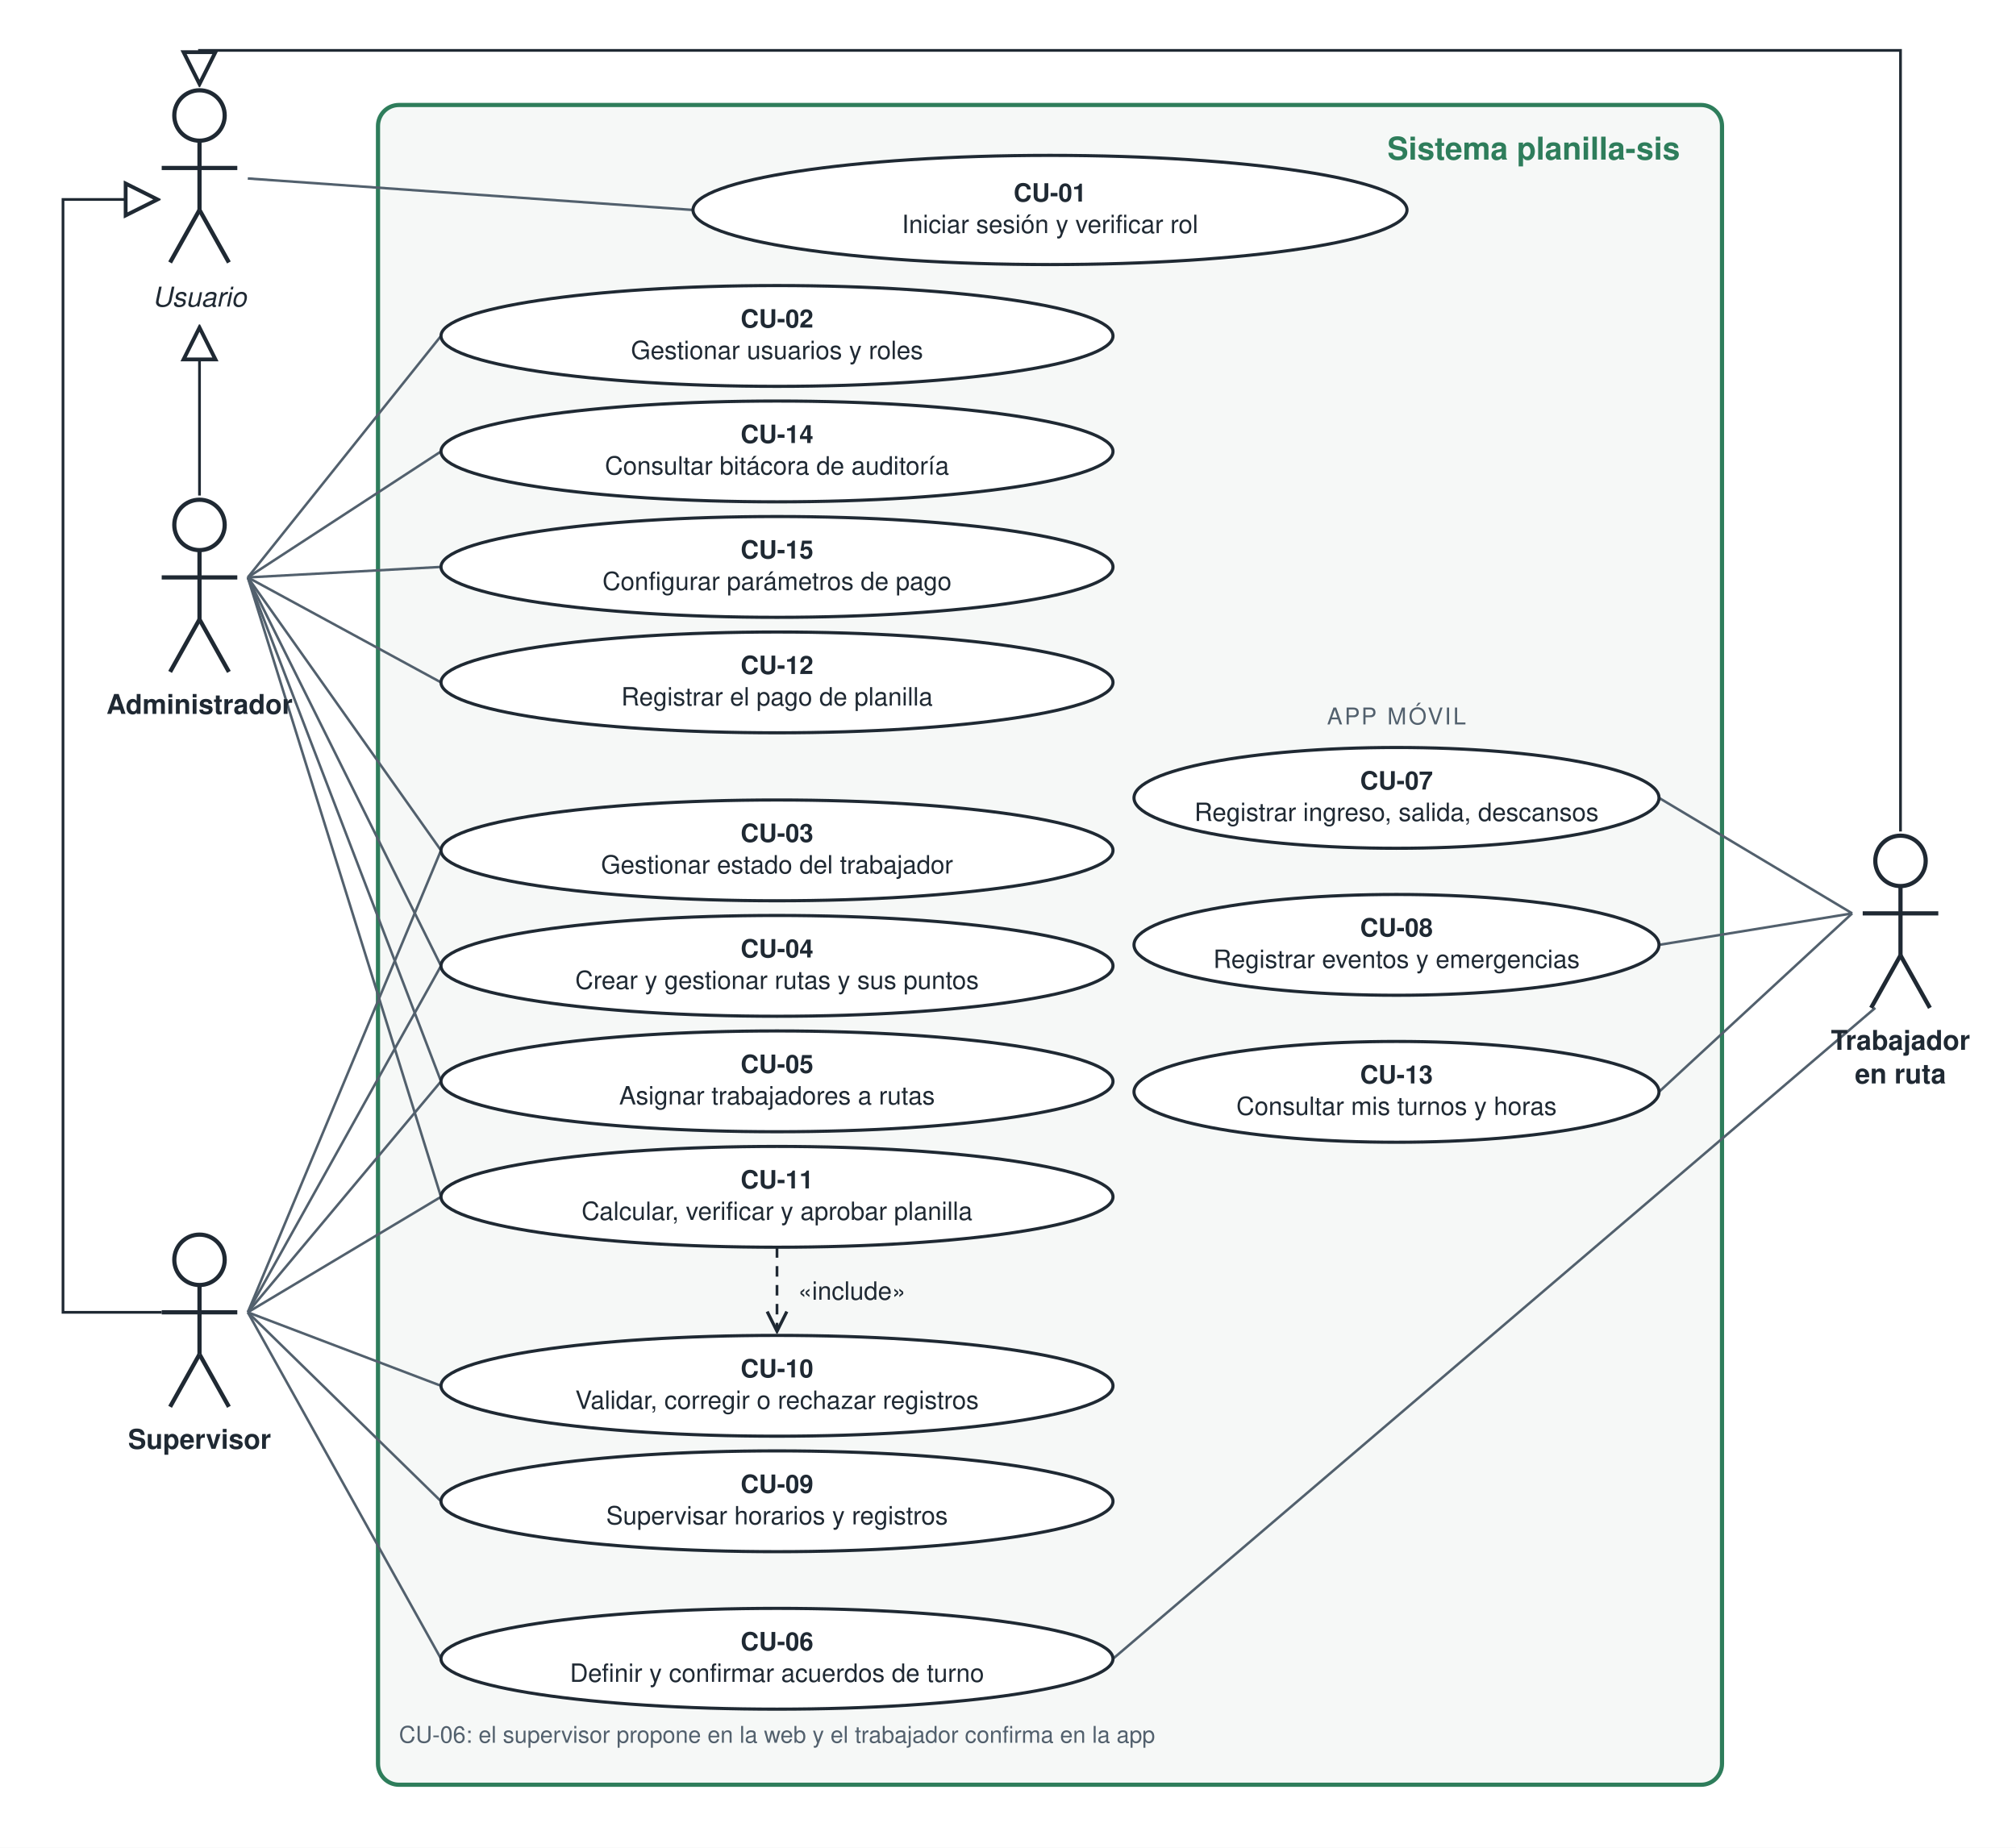
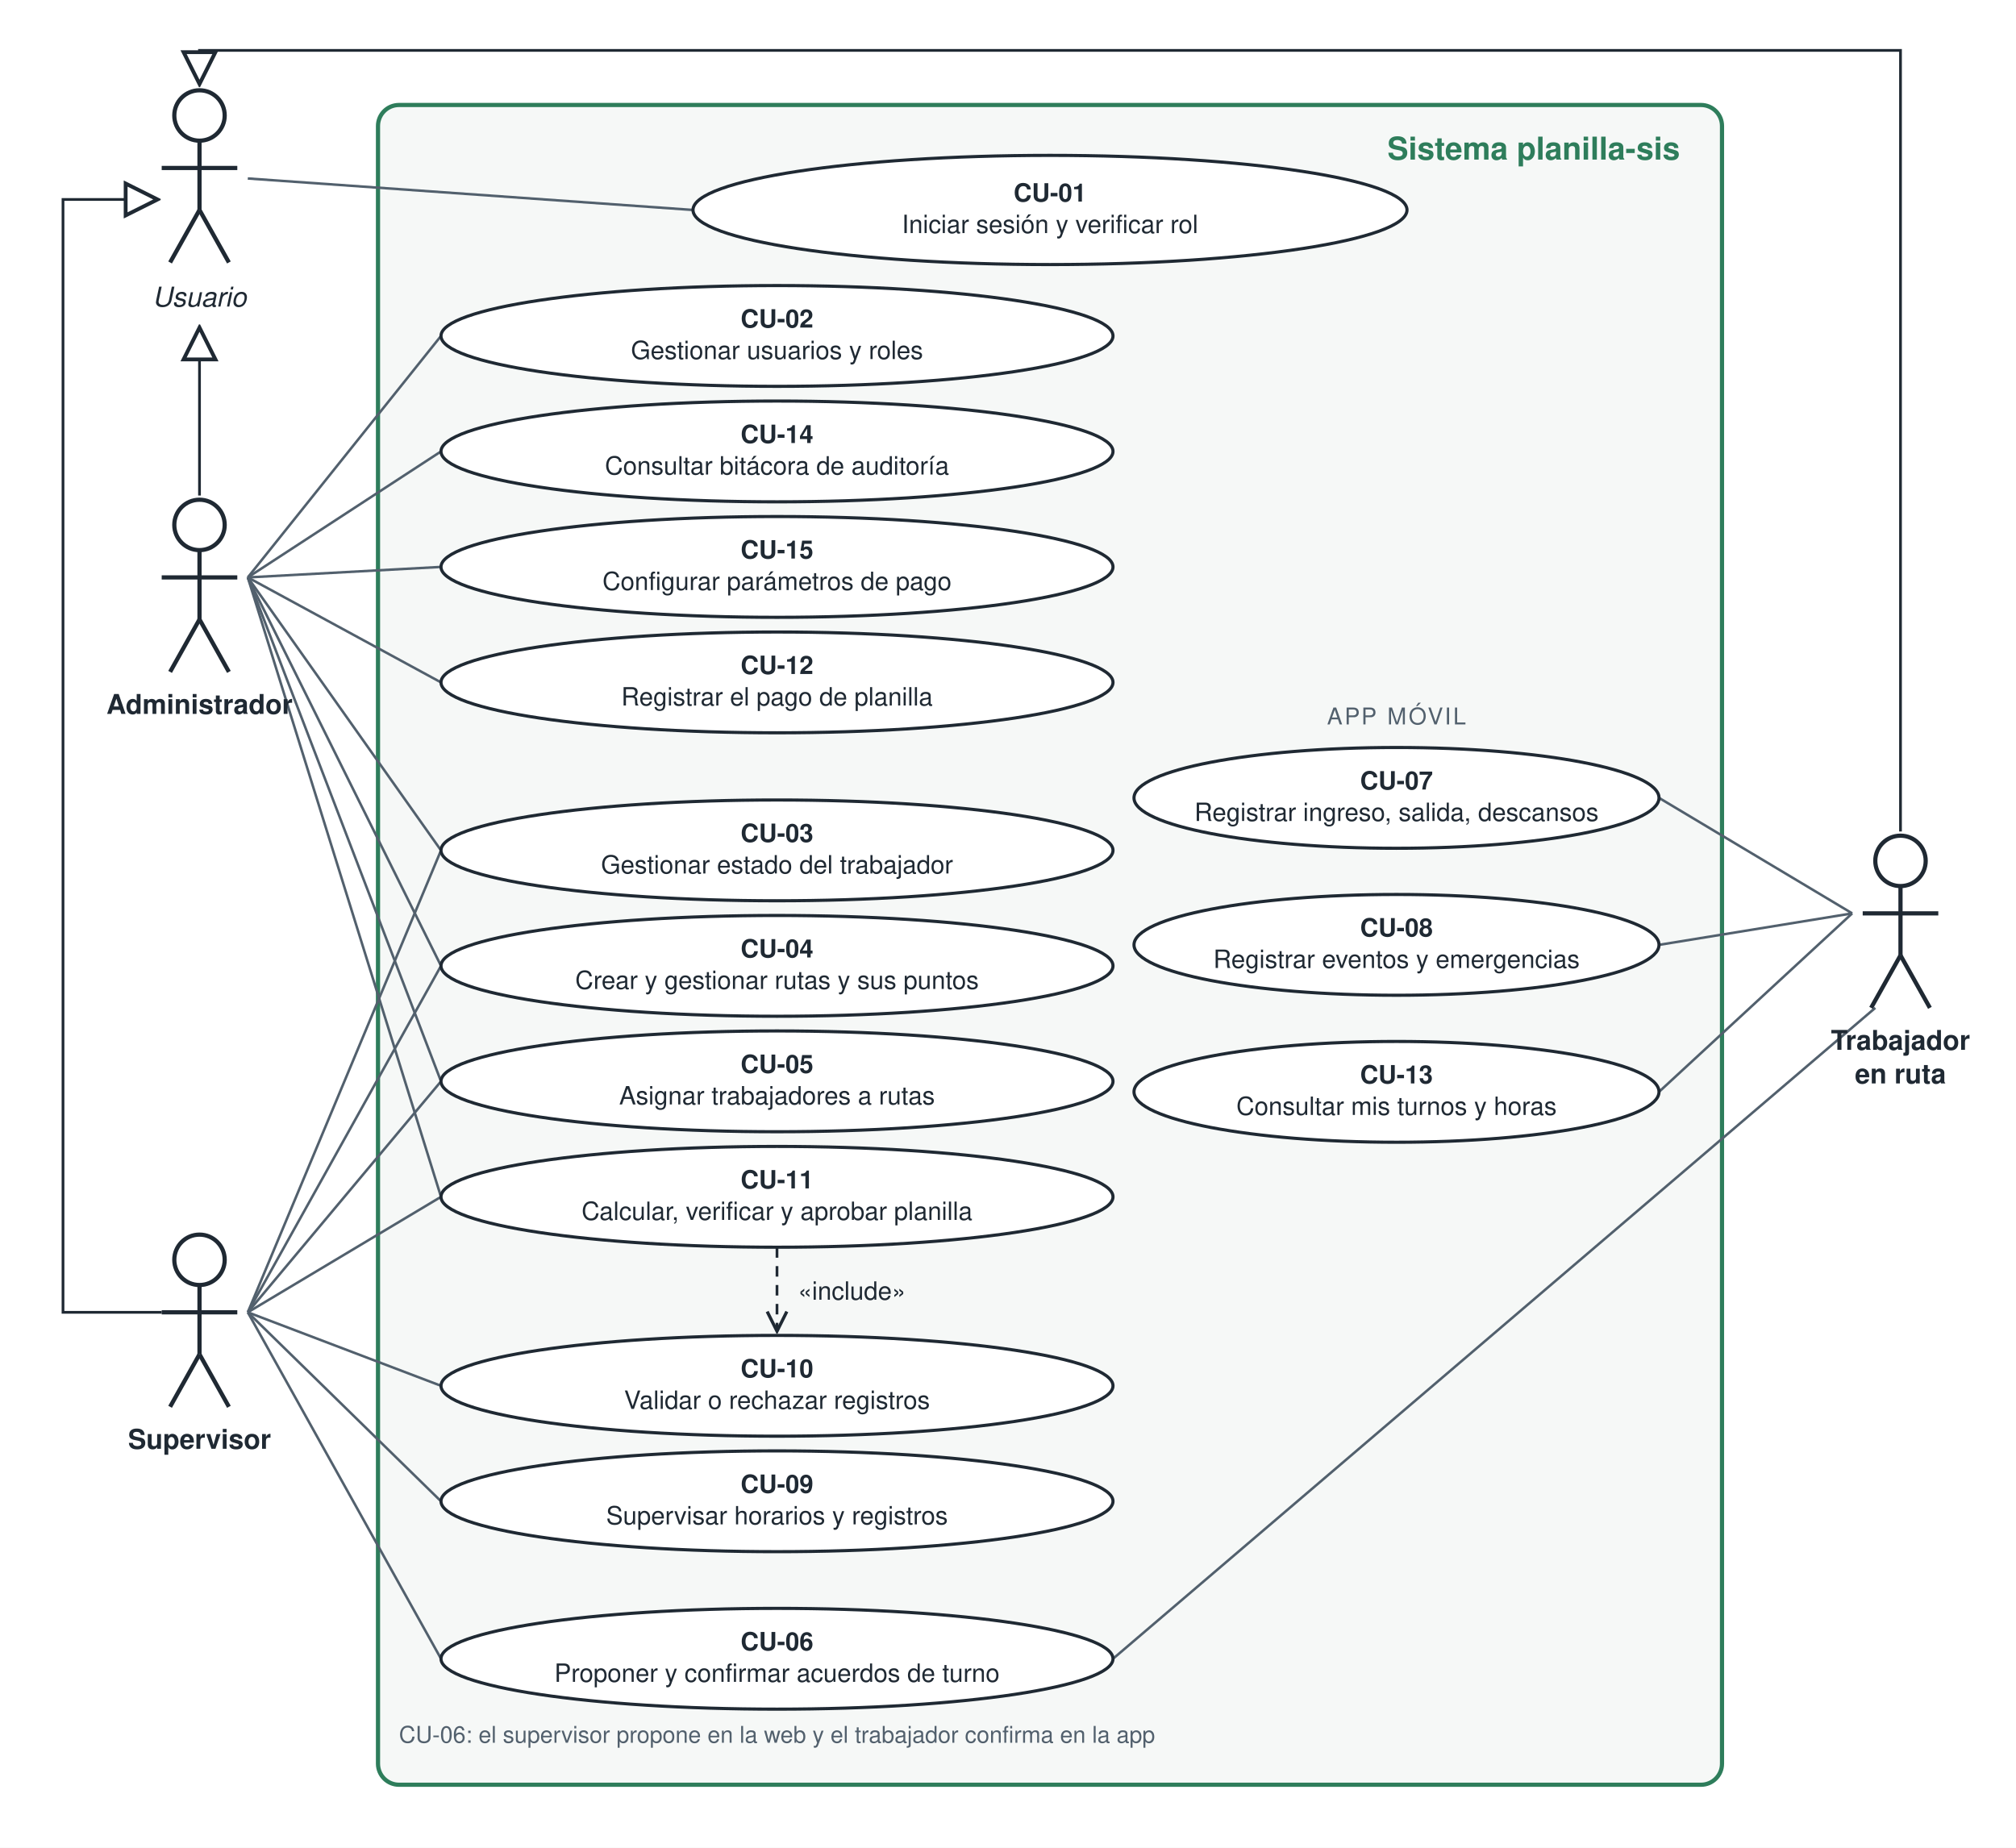
<svg xmlns="http://www.w3.org/2000/svg" viewBox="0 0 960 880" width="960" height="880" font-family="Segoe UI, Helvetica, Arial, sans-serif" role="img" aria-labelledby="titulo desc">
  <defs>
    <marker id="generalizacion" viewBox="0 0 12 12" refX="11" refY="6" markerWidth="14" markerHeight="14" orient="auto-start-reverse">
      <path d="M1 1 L11 6 L1 11 Z" fill="#ffffff" stroke="#1f2933" stroke-width="1.2" />
    </marker>
    <marker id="flecha" viewBox="0 0 10 10" refX="9" refY="5" markerWidth="9" markerHeight="9" orient="auto-start-reverse">
      <path d="M1 1 L9 5 L1 9" fill="none" stroke="#1f2933" stroke-width="1.3" />
    </marker>
    <symbol id="actor" viewBox="-20 -52 40 84" overflow="visible">
      <circle cx="0" cy="-40" r="12" fill="#ffffff" stroke="#1f2933" stroke-width="2" />
      <line x1="0" y1="-28" x2="0" y2="5" stroke="#1f2933" stroke-width="2" />
      <line x1="-18" y1="-15" x2="18" y2="-15" stroke="#1f2933" stroke-width="2" />
      <line x1="0" y1="5" x2="-14" y2="30" stroke="#1f2933" stroke-width="2" />
      <line x1="0" y1="5" x2="14" y2="30" stroke="#1f2933" stroke-width="2" />
    </symbol>
  </defs>
  <rect width="960" height="880" fill="#ffffff" />
  <rect x="180" y="50" width="640" height="800" rx="10" fill="#f6f8f7" stroke="#2e7d5b" stroke-width="2" />
  <text x="800" y="76" text-anchor="end" font-size="15" font-weight="600" fill="#2e7d5b">Sistema planilla-sis</text>
  <g fill="none" stroke="#1f2933" stroke-width="1.3">
    <path d="M95 236 L95 156" marker-end="url(#generalizacion)" />
    <path d="M77 625 L30 625 L30 95 L75 95" marker-end="url(#generalizacion)" />
    <path d="M905 396 L905 24 L95 24 L95 40" marker-end="url(#generalizacion)" />
  </g>
  <g stroke="#52606d" stroke-width="1.2">
    <line x1="118" y1="85" x2="330" y2="100" />
    <line x1="118" y1="275" x2="210" y2="160" />
    <line x1="118" y1="275" x2="210" y2="215" />
    <line x1="118" y1="275" x2="210" y2="270" />
    <line x1="118" y1="275" x2="210" y2="325" />
    <line x1="118" y1="275" x2="210" y2="405" />
    <line x1="118" y1="275" x2="210" y2="460" />
    <line x1="118" y1="275" x2="210" y2="515" />
    <line x1="118" y1="275" x2="210" y2="570" />
    <line x1="118" y1="625" x2="210" y2="405" />
    <line x1="118" y1="625" x2="210" y2="460" />
    <line x1="118" y1="625" x2="210" y2="515" />
    <line x1="118" y1="625" x2="210" y2="570" />
    <line x1="118" y1="625" x2="210" y2="660" />
    <line x1="118" y1="625" x2="210" y2="715" />
    <line x1="118" y1="625" x2="210" y2="790" />
    <line x1="882" y1="435" x2="790" y2="380" />
    <line x1="882" y1="435" x2="790" y2="450" />
    <line x1="882" y1="435" x2="790" y2="520" />
    <line x1="893" y1="480" x2="530" y2="790" />
  </g>
  <use href="#actor" x="75" y="43" width="40" height="84" />
  <text x="95" y="146" text-anchor="middle" font-size="13" font-style="italic" fill="#1f2933">Usuario</text>
  <use href="#actor" x="75" y="238" width="40" height="84" />
  <text x="95" y="340" text-anchor="middle" font-size="13" font-weight="600" fill="#1f2933">Administrador</text>
  <use href="#actor" x="75" y="588" width="40" height="84" />
  <text x="95" y="690" text-anchor="middle" font-size="13" font-weight="600" fill="#1f2933">Supervisor</text>
  <use href="#actor" x="885" y="398" width="40" height="84" />
  <text x="905" y="500" text-anchor="middle" font-size="13" font-weight="600" fill="#1f2933">Trabajador</text>
  <text x="905" y="516" text-anchor="middle" font-size="13" font-weight="600" fill="#1f2933">en ruta</text>
  <g font-size="12" fill="#1f2933" text-anchor="middle">
    <g>
      <ellipse cx="500" cy="100" rx="170" ry="26" fill="#ffffff" stroke="#1f2933" stroke-width="1.5" />
      <text x="500" y="96" font-weight="700">CU-01</text>
      <text x="500" y="111">Iniciar sesión y verificar rol</text>
    </g>
    <g fill="#ffffff" stroke="#1f2933" stroke-width="1.5">
      <ellipse cx="370" cy="160" rx="160" ry="24" />
      <ellipse cx="370" cy="215" rx="160" ry="24" />
      <ellipse cx="370" cy="270" rx="160" ry="24" />
      <ellipse cx="370" cy="325" rx="160" ry="24" />
      <ellipse cx="370" cy="405" rx="160" ry="24" />
      <ellipse cx="370" cy="460" rx="160" ry="24" />
      <ellipse cx="370" cy="515" rx="160" ry="24" />
      <ellipse cx="370" cy="570" rx="160" ry="24" />
      <ellipse cx="370" cy="660" rx="160" ry="24" />
      <ellipse cx="370" cy="715" rx="160" ry="24" />
      <ellipse cx="370" cy="790" rx="160" ry="24" />
    </g>
    <text x="370" y="156" font-weight="700">CU-02</text>
    <text x="370" y="171">Gestionar usuarios y roles</text>
    <text x="370" y="211" font-weight="700">CU-14</text>
    <text x="370" y="226">Consultar bitácora de auditoría</text>
    <text x="370" y="266" font-weight="700">CU-15</text>
    <text x="370" y="281">Configurar parámetros de pago</text>
    <text x="370" y="321" font-weight="700">CU-12</text>
    <text x="370" y="336">Registrar el pago de planilla</text>
    <text x="370" y="401" font-weight="700">CU-03</text>
    <text x="370" y="416">Gestionar estado del trabajador</text>
    <text x="370" y="456" font-weight="700">CU-04</text>
    <text x="370" y="471">Crear y gestionar rutas y sus puntos</text>
    <text x="370" y="511" font-weight="700">CU-05</text>
    <text x="370" y="526">Asignar trabajadores a rutas</text>
    <text x="370" y="566" font-weight="700">CU-11</text>
    <text x="370" y="581">Calcular, verificar y aprobar planilla</text>
    <text x="370" y="656" font-weight="700">CU-10</text>
-     <text x="370" y="671">Validar, corregir o rechazar registros</text>
+     <text x="370" y="671">Validar o rechazar registros</text>
    <text x="370" y="711" font-weight="700">CU-09</text>
    <text x="370" y="726">Supervisar horarios y registros</text>
    <text x="370" y="786" font-weight="700">CU-06</text>
-     <text x="370" y="801">Definir y confirmar acuerdos de turno</text>
+     <text x="370" y="801">Proponer y confirmar acuerdos de turno</text>
    <g fill="#ffffff" stroke="#1f2933" stroke-width="1.5">
      <ellipse cx="665" cy="380" rx="125" ry="24" />
      <ellipse cx="665" cy="450" rx="125" ry="24" />
      <ellipse cx="665" cy="520" rx="125" ry="24" />
    </g>
    <text x="665" y="376" font-weight="700">CU-07</text>
    <text x="665" y="391">Registrar ingreso, salida, descansos</text>
    <text x="665" y="446" font-weight="700">CU-08</text>
    <text x="665" y="461">Registrar eventos y emergencias</text>
    <text x="665" y="516" font-weight="700">CU-13</text>
    <text x="665" y="531">Consultar mis turnos y horas</text>
  </g>
  <line x1="370" y1="594" x2="370" y2="634" stroke="#1f2933" stroke-width="1.3" stroke-dasharray="5 4" marker-end="url(#flecha)" />
  <text x="380" y="619" font-size="12" fill="#1f2933">«include»</text>
  <text x="665" y="345" text-anchor="middle" font-size="11" fill="#52606d" letter-spacing="1">APP MÓVIL</text>
  <text x="370" y="830" text-anchor="middle" font-size="11" fill="#52606d">CU-06: el supervisor propone en la web y el trabajador confirma en la app</text>
</svg>
